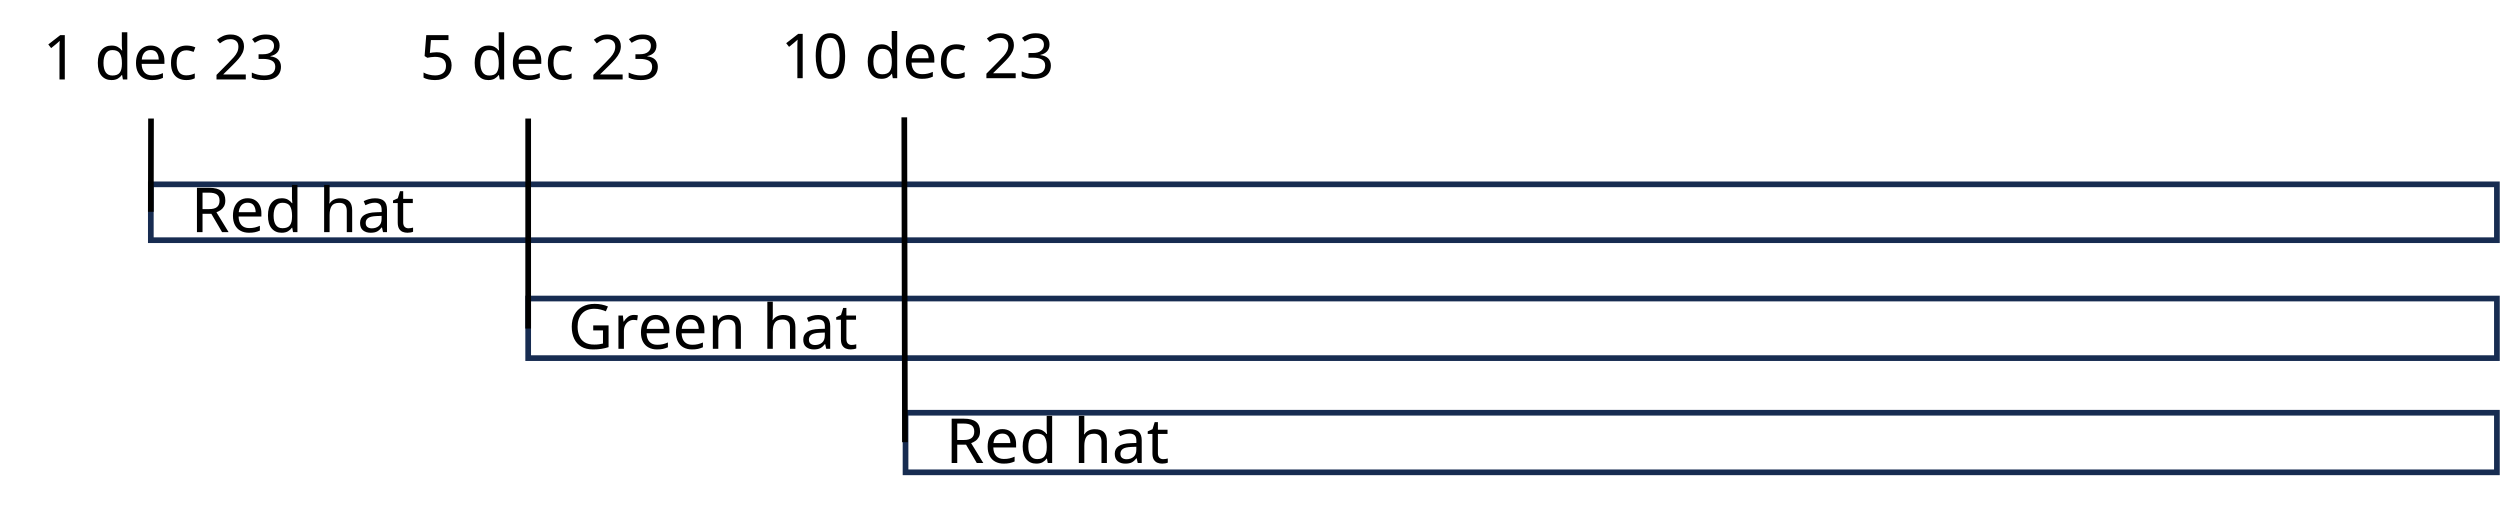
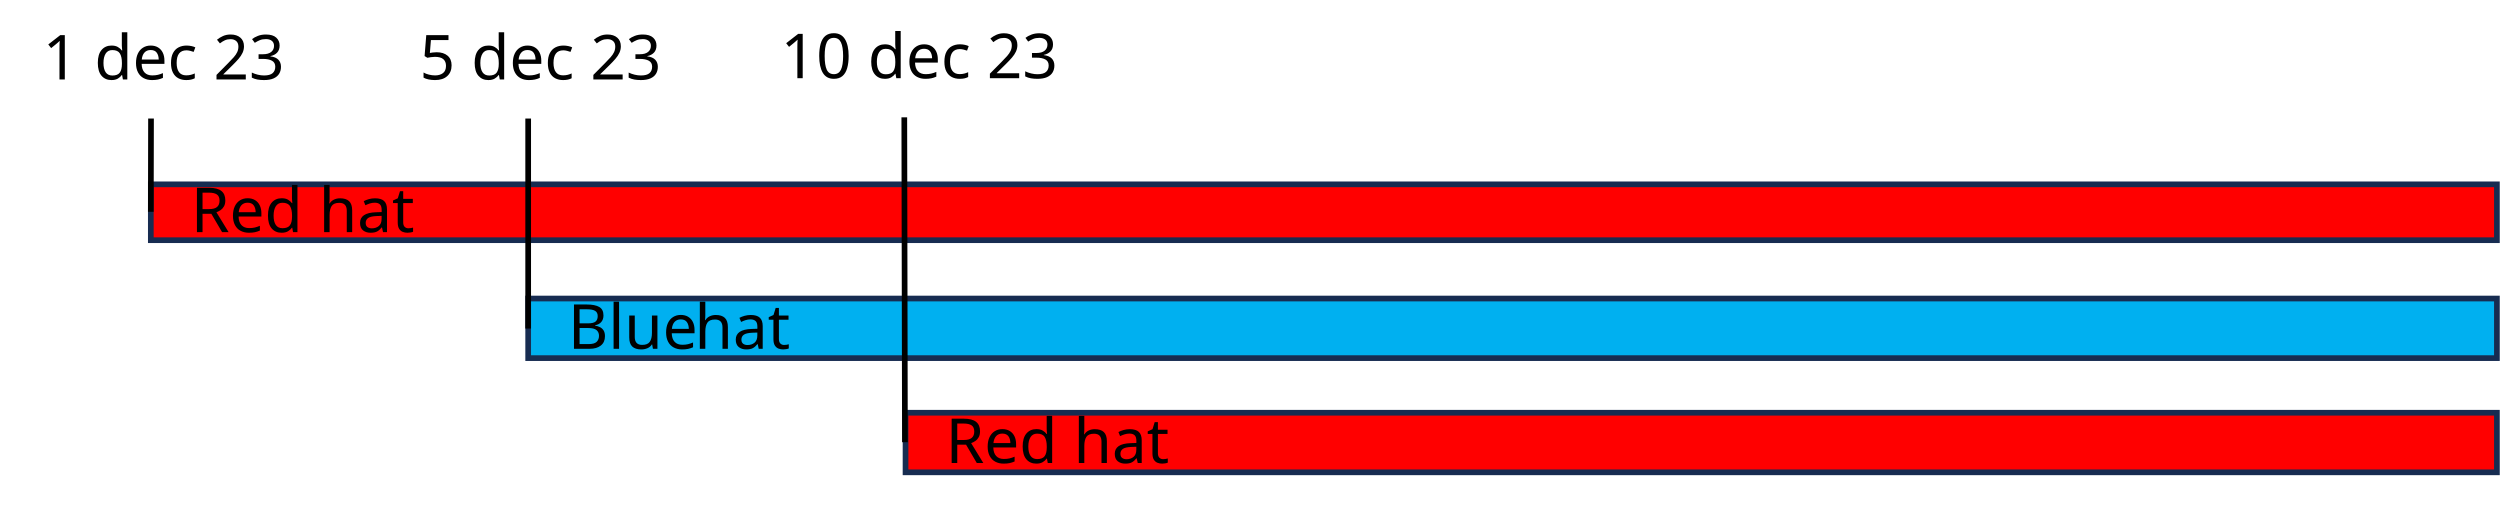
<svg xmlns="http://www.w3.org/2000/svg" width="2014" height="417" xml:space="preserve" overflow="hidden">
  <g transform="translate(-198 -1558)">
-     <rect x="319.5" y="1706.5" width="1890" height="45" stroke="#172C51" stroke-width="4.583" stroke-miterlimit="8" fill="none" />
+     <rect x="319.5" y="1706.5" width="1890" height="45" stroke="#172C51" stroke-width="4.583" stroke-miterlimit="8" fill="#FF0000" />
    <text font-family="Calibri,Calibri_MSFontService,sans-serif" font-weight="400" font-size="50" transform="matrix(1 0 0 1 351.814 1745)">Red hat</text>
-     <rect x="623.5" y="1798.5" width="1586" height="48" stroke="#172C51" stroke-width="4.583" stroke-miterlimit="8" fill="none" />
-     <text font-family="Calibri,Calibri_MSFontService,sans-serif" font-weight="400" font-size="50" transform="matrix(1 0 0 1 655.56 1839)">Green hat</text>
-     <rect x="927.5" y="1890.5" width="1282" height="48" stroke="#172C51" stroke-width="4.583" stroke-miterlimit="8" fill="none" />
+     <rect x="623.5" y="1798.5" width="1586" height="48" stroke="#172C51" stroke-width="4.583" stroke-miterlimit="8" fill="#00B0F0" />
+     <text font-family="Calibri,Calibri_MSFontService,sans-serif" font-weight="400" font-size="50" transform="matrix(1 0 0 1 655.56 1839)">Blue</text>
+     <text font-family="Calibri,Calibri_MSFontService,sans-serif" font-weight="400" font-size="50" transform="matrix(1 0 0 1 757.539 1839)">hat</text>
+     <rect x="927.5" y="1890.5" width="1282" height="48" stroke="#172C51" stroke-width="4.583" stroke-miterlimit="8" fill="#FF0000" />
    <text font-family="Calibri,Calibri_MSFontService,sans-serif" font-weight="400" font-size="50" transform="matrix(1 0 0 1 959.812 1931)">Red hat</text>
    <text font-family="Calibri,Calibri_MSFontService,sans-serif" font-weight="400" font-size="50" transform="matrix(1 0 0 1 232.457 1622)">1 dec 23</text>
    <text font-family="Calibri,Calibri_MSFontService,sans-serif" font-weight="400" font-size="50" transform="matrix(1 0 0 1 536.05 1622)">5 dec 23</text>
-     <text font-family="Calibri,Calibri_MSFontService,sans-serif" font-weight="400" font-size="50" transform="matrix(1 0 0 1 826.906 1621)">1</text>
-     <text font-family="Calibri,Calibri_MSFontService,sans-serif" font-weight="400" font-size="50" transform="matrix(1 0 0 1 852.687 1621)">0 dec 23</text>
+     <text font-family="Calibri,Calibri_MSFontService,sans-serif" font-weight="400" font-size="50" transform="matrix(1 0 0 1 826.906 1621)">10 dec 23</text>
    <path d="M0 0 0 169.172" stroke="#000000" stroke-width="4.583" stroke-miterlimit="8" fill="none" fill-rule="evenodd" transform="matrix(1 0 0 -1 623.5 1822.67)" />
    <path d="M927.005 1914.25 926.5 1652.5" stroke="#000000" stroke-width="4.583" stroke-miterlimit="8" fill="none" fill-rule="evenodd" />
    <path d="M0 0 0.154 75.137" stroke="#000000" stroke-width="4.583" stroke-miterlimit="8" fill="none" fill-rule="evenodd" transform="matrix(1 0 0 -1 319.5 1728.64)" />
  </g>
</svg>
